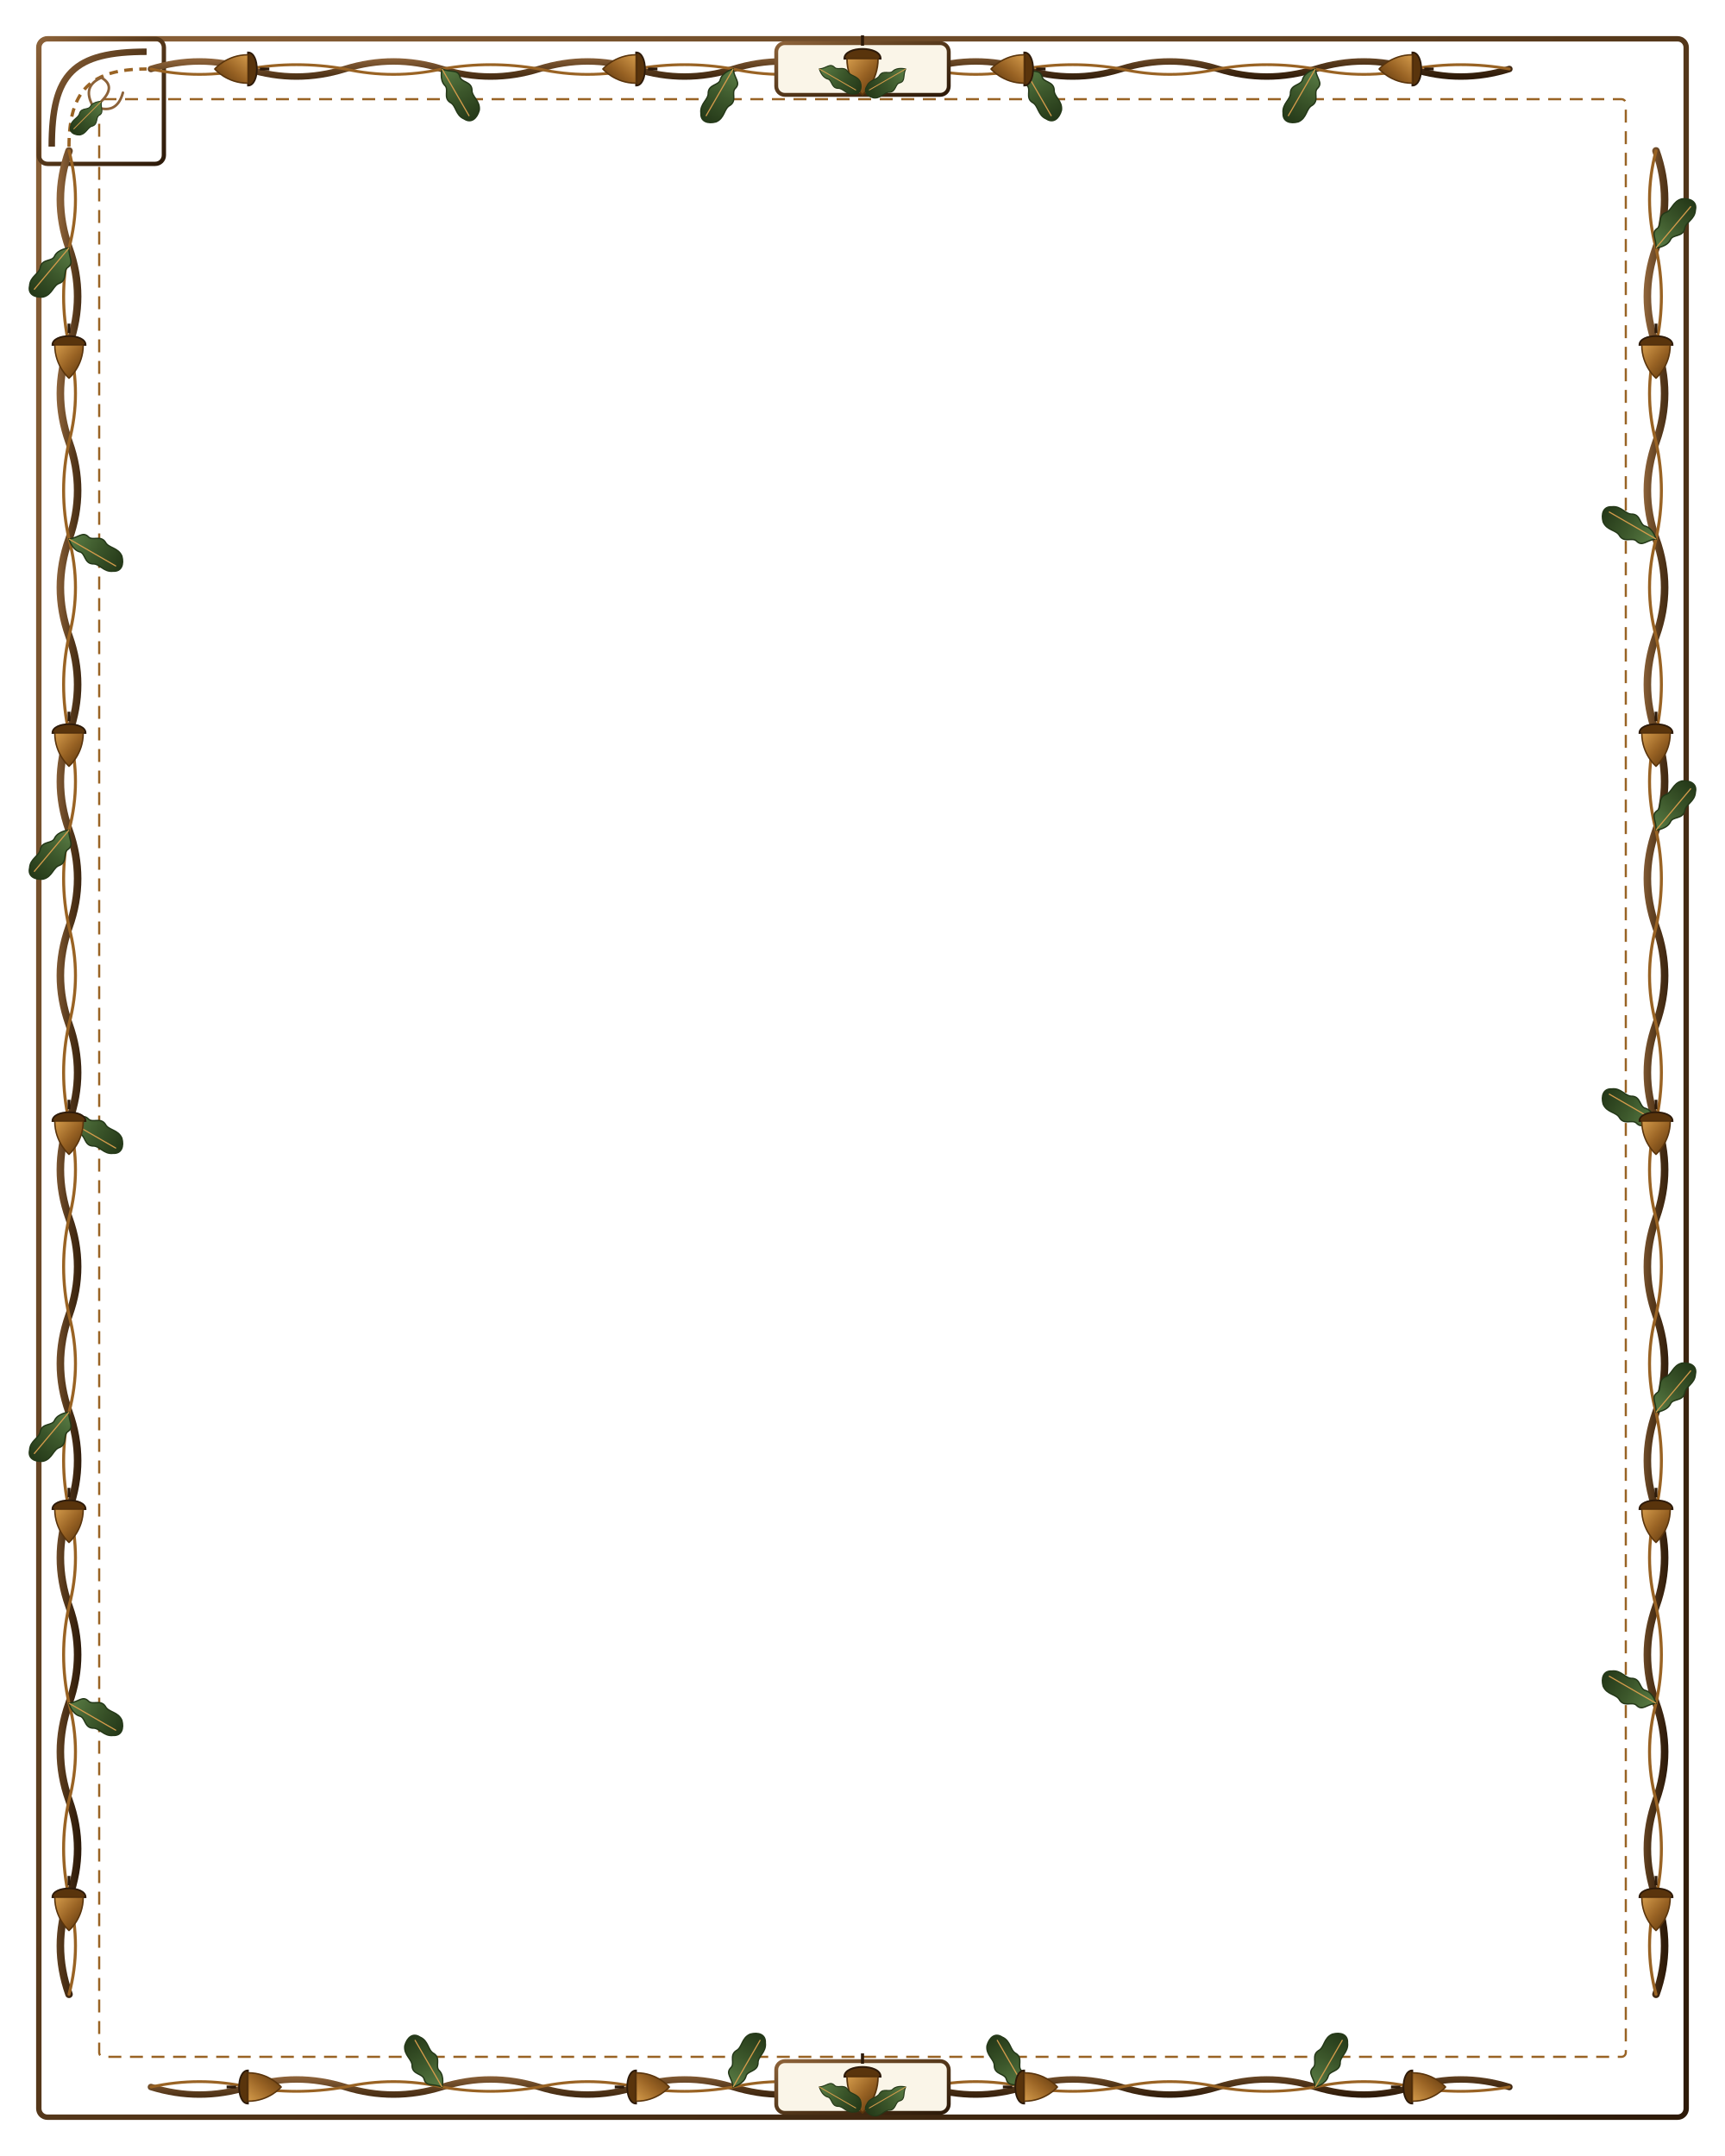
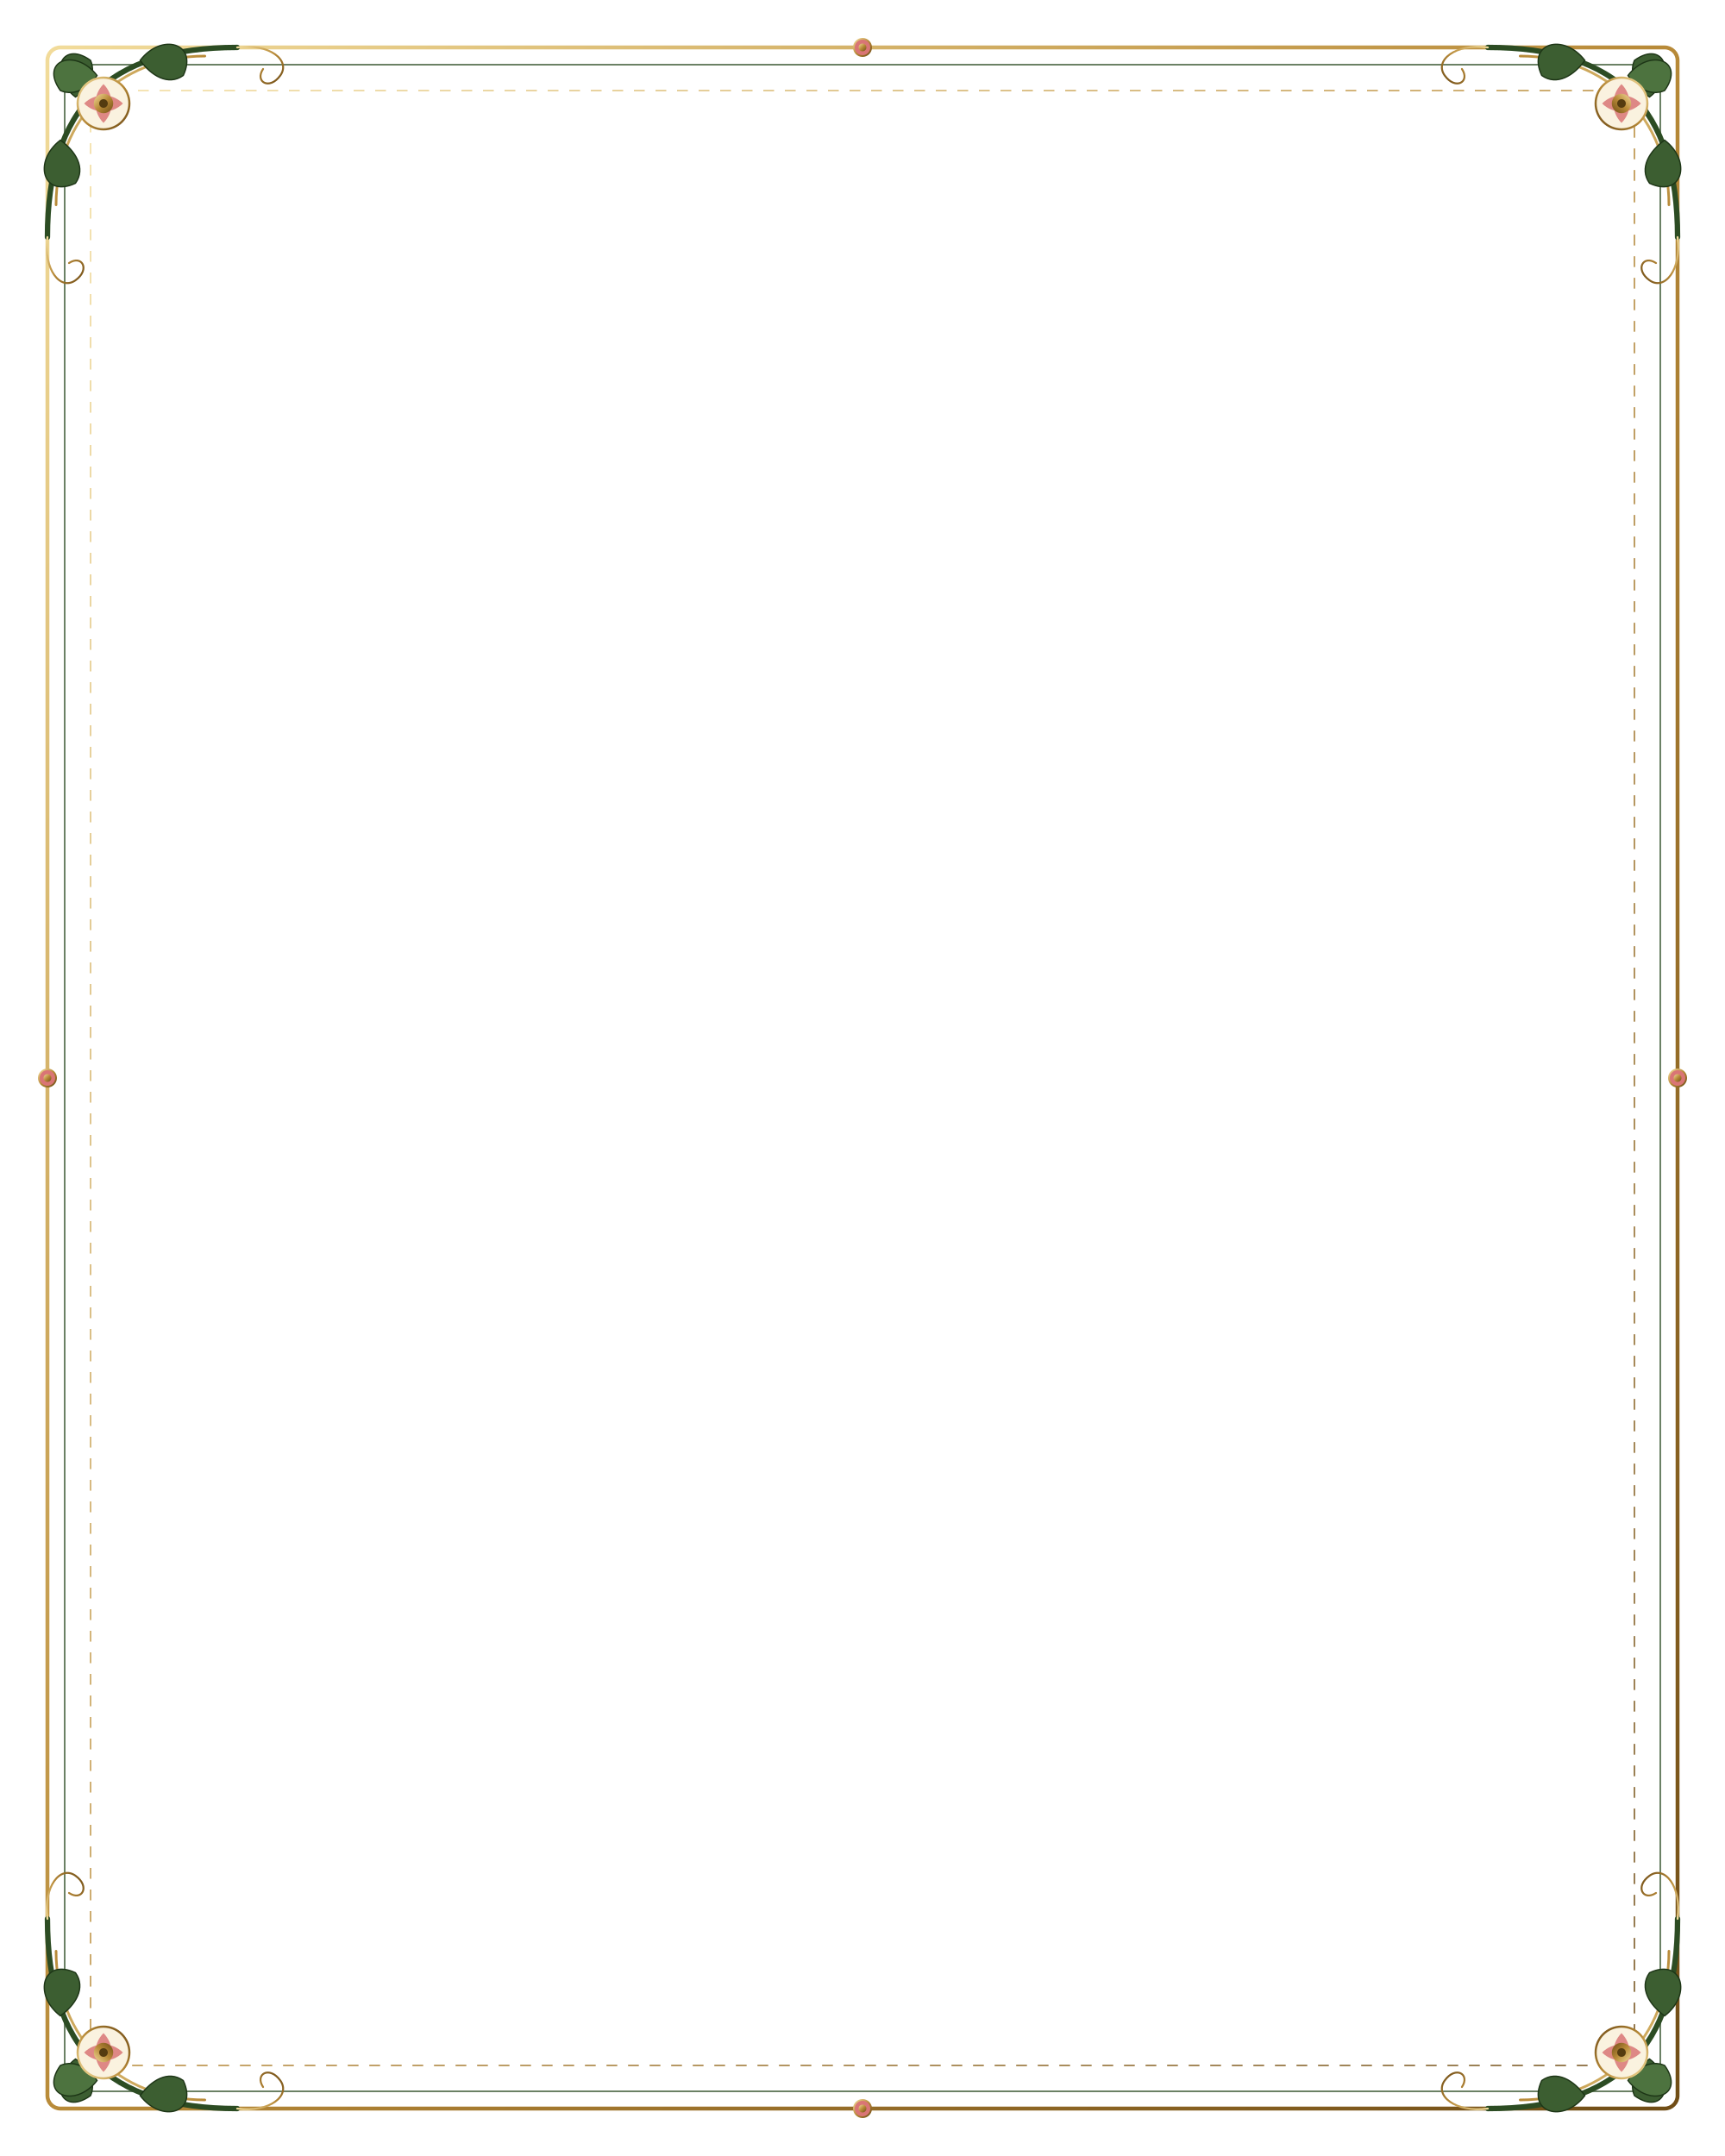
- <svg xmlns="http://www.w3.org/2000/svg" viewBox="0 0 800 1000" width="100%" height="100%">
+ <svg xmlns="http://www.w3.org/2000/svg" viewBox="0 0 800 1000" preserveAspectRatio="none" width="100%" height="100%">
  <defs>
-     <linearGradient id="bark-b3" x1="0%" y1="0%" x2="100%" y2="100%">
-       <stop offset="0%" stop-color="#8c6239" />
-       <stop offset="50%" stop-color="#54371a" />
-       <stop offset="100%" stop-color="#2d1a09" />
+     <linearGradient id="gold-leaf-5" x1="0%" y1="0%" x2="100%" y2="100%">
+       <stop offset="0%" stop-color="#f2dc9b" />
+       <stop offset="50%" stop-color="#b88a38" />
+       <stop offset="100%" stop-color="#704d16" />
    </linearGradient>
-     <linearGradient id="oak-leaf-b3" x1="0%" y1="0%" x2="0%" y2="100%">
-       <stop offset="0%" stop-color="#5a7d45" />
-       <stop offset="50%" stop-color="#3c572b" />
-       <stop offset="100%" stop-color="#243818" />
-     </linearGradient>
-     <linearGradient id="acorn-b3" x1="0%" y1="0%" x2="100%" y2="100%">
-       <stop offset="0%" stop-color="#d49b4b" />
-       <stop offset="50%" stop-color="#996324" />
-       <stop offset="100%" stop-color="#59340c" />
-     </linearGradient>
-     <g id="oak-leaf">
-       <path d="M 0,0 C 3,4 7,4 6,8 C 5,11 10,13 8,17 C 6,20 9,24 6,28 C 3,31 -1,32 -3,28 C -6,24 -3,20 -5,17 C -7,13 -2,11 -3,8 C -4,4 0,0 0,0 Z" fill="url(#oak-leaf-b3)" stroke="#243818" stroke-width="0.7" />
-       <line x1="0" y1="0" x2="0" y2="28" stroke="#d49b4b" stroke-width="0.6" />
-     </g>
-     <g id="acorn-b3-item">
-       <path d="M -7,0 C -7,-5 7,-5 7,0 Z" fill="#59340c" stroke="#2d1a09" stroke-width="0.7" />
-       <path d="M -6,0 C -6,9 0,14 0,14 C 0,14 6,9 6,0 Z" fill="url(#acorn-b3)" stroke="#59340c" stroke-width="0.6" />
-       <line x1="0" y1="-5" x2="0" y2="-9" stroke="#2d1a09" stroke-width="1.2" />
-     </g>
-     <g id="corner-storm-b3">
-       <rect x="18" y="18" width="58" height="58" rx="4" fill="none" stroke="url(#bark-b3)" stroke-width="2" />
-       <path d="M 24,68 C 24,34 34,24 68,24" fill="none" stroke="url(#bark-b3)" stroke-width="3" />
-       <path d="M 32,68 C 32,42 42,32 68,32" fill="none" stroke="#996324" stroke-width="1.5" stroke-dasharray="4,3" />
-       <path d="M 47,47 Q 54,40 47,36 Q 38,40 43,49 Q 54,54 57,43" fill="none" stroke="#8c6239" stroke-width="1.2" stroke-linecap="round" />
-       <use href="#oak-leaf" transform="translate(47,47) rotate(45) scale(0.65)" />
+     <g id="corner-botanical-vignette">
+       <path d="M 22,110 C 22,50 50,22 110,22" fill="none" stroke="#2c4c23" stroke-width="2.5" stroke-linecap="round" />
+       <path d="M 26,95 C 26,55 55,26 95,26" fill="none" stroke="url(#gold-leaf-5)" stroke-width="1.2" stroke-linecap="round" />
+       <path d="M 35,45 C 22,35 28,18 42,28 C 45,35 40,42 35,45 Z" fill="#3c5e31" stroke="#1d3516" stroke-width="0.6" />
+       <path d="M 45,35 C 35,22 18,28 28,42 C 35,45 42,40 45,35 Z" fill="#4d733f" stroke="#1d3516" stroke-width="0.6" />
+       <path d="M 65,28 C 75,15 92,20 85,35 C 78,40 70,35 65,28 Z" fill="#3c5e31" stroke="#1d3516" stroke-width="0.6" />
+       <path d="M 28,65 C 15,75 20,92 35,85 C 40,78 35,70 28,65 Z" fill="#3c5e31" stroke="#1d3516" stroke-width="0.6" />
+       <circle cx="48" cy="48" r="12" fill="#faf2df" stroke="url(#gold-leaf-5)" stroke-width="1" />
+       <path d="M 48,39 C 43,44 43,52 48,57 C 53,52 53,44 48,39 Z" fill="#d97575" opacity="0.85" />
+       <path d="M 39,48 C 44,43 52,43 57,48 C 52,53 44,53 39,48 Z" fill="#d97575" opacity="0.85" />
+       <circle cx="48" cy="48" r="4.5" fill="url(#gold-leaf-5)" />
+       <circle cx="48" cy="48" r="2" fill="#543b10" />
+       <path d="M 110,22 C 125,20 135,28 130,35 C 125,42 118,38 122,32" fill="none" stroke="url(#gold-leaf-5)" stroke-width="0.9" stroke-linecap="round" />
+       <path d="M 22,110 C 20,125 28,135 35,130 C 42,125 38,118 32,122" fill="none" stroke="url(#gold-leaf-5)" stroke-width="0.9" stroke-linecap="round" />
    </g>
  </defs>
-   <rect x="18" y="18" width="764" height="964" rx="4" fill="none" stroke="url(#bark-b3)" stroke-width="2.5" />
-   <rect x="46" y="46" width="708" height="908" rx="2" fill="none" stroke="#996324" stroke-width="1" stroke-dasharray="6,4" />
-   <use href="#corner-storm-b3" x="0" y="0" />
-   <use href="#corner-storm-b3" x="800" y="0" transform="scale(-1, 1)" />
-   <use href="#corner-storm-b3" x="0" y="1000" transform="scale(1, -1)" />
-   <use href="#corner-storm-b3" x="800" y="1000" transform="scale(-1, -1)" />
-   <path d="M 32,70 Q 40 47.5, 32 70 Q 24 92.5, 32 115 Q 40 137.5, 32 160 Q 24 182.5, 32 205 Q 40 227.5, 32 250 Q 24 272.5, 32 295 Q 40 317.5, 32 340 Q 24 362.5, 32 385 Q 40 407.5, 32 430 Q 24 452.5, 32 475 Q 40 497.5, 32 520 Q 24 542.5, 32 565 Q 40 587.5, 32 610 Q 24 632.5, 32 655 Q 40 677.5, 32 700 Q 24 722.5, 32 745 Q 40 767.5, 32 790 Q 24 812.5, 32 835 Q 40 857.5, 32 880 Q 24 902.5, 32 925" fill="none" stroke="url(#bark-b3)" stroke-width="3.5" stroke-linecap="round" />
-   <path d="M 32,70 Q 27 47.5, 32 70 Q 38 92.5, 32 115 Q 27 137.5, 32 160 Q 38 182.5, 32 205 Q 27 227.5, 32 250 Q 38 272.5, 32 295 Q 27 317.5, 32 340 Q 38 362.5, 32 385 Q 27 407.5, 32 430 Q 38 452.5, 32 475 Q 27 497.5, 32 520 Q 38 542.5, 32 565 Q 27 587.5, 32 610 Q 38 632.5, 32 655 Q 27 677.5, 32 700 Q 38 722.5, 32 745 Q 27 767.5, 32 790 Q 38 812.5, 32 835 Q 27 857.5, 32 880 Q 38 902.5, 32 925" fill="none" stroke="#996324" stroke-width="1.4" stroke-linecap="round" />
-   <path d="M 768,70 Q 760 47.5, 768 70 Q 776 92.5, 768 115 Q 760 137.5, 768 160 Q 776 182.5, 768 205 Q 760 227.5, 768 250 Q 776 272.5, 768 295 Q 760 317.5, 768 340 Q 776 362.5, 768 385 Q 760 407.5, 768 430 Q 776 452.5, 768 475 Q 760 497.5, 768 520 Q 776 542.5, 768 565 Q 760 587.5, 768 610 Q 776 632.5, 768 655 Q 760 677.5, 768 700 Q 776 722.5, 768 745 Q 760 767.5, 768 790 Q 776 812.5, 768 835 Q 760 857.5, 768 880 Q 776 902.5, 768 925" fill="none" stroke="url(#bark-b3)" stroke-width="3.5" stroke-linecap="round" />
-   <path d="M 768,70 Q 773 47.5, 768 70 Q 762 92.5, 768 115 Q 773 137.5, 768 160 Q 762 182.5, 768 205 Q 773 227.5, 768 250 Q 762 272.5, 768 295 Q 773 317.5, 768 340 Q 762 362.5, 768 385 Q 773 407.5, 768 430 Q 762 452.5, 768 475 Q 773 497.5, 768 520 Q 762 542.5, 768 565 Q 773 587.5, 768 610 Q 762 632.5, 768 655 Q 773 677.5, 768 700 Q 762 722.5, 768 745 Q 773 767.5, 768 790 Q 762 812.5, 768 835 Q 773 857.5, 768 880 Q 762 902.5, 768 925" fill="none" stroke="#996324" stroke-width="1.4" stroke-linecap="round" />
-   <use href="#oak-leaf" transform="translate(32,115) rotate(40) scale(0.9)" />
-   <use href="#oak-leaf" transform="translate(768,115) rotate(-140) scale(0.9)" />
-   <use href="#acorn-b3-item" transform="translate(32,160) scale(1.1)" />
-   <use href="#acorn-b3-item" transform="translate(768,160) scale(1.1)" />
-   <use href="#oak-leaf" transform="translate(32,250) rotate(-60) scale(0.9)" />
-   <use href="#oak-leaf" transform="translate(768,250) rotate(120) scale(0.9)" />
-   <use href="#acorn-b3-item" transform="translate(32,340) scale(1.1)" />
-   <use href="#acorn-b3-item" transform="translate(768,340) scale(1.1)" />
-   <use href="#oak-leaf" transform="translate(32,385) rotate(40) scale(0.9)" />
-   <use href="#oak-leaf" transform="translate(768,385) rotate(-140) scale(0.9)" />
-   <use href="#oak-leaf" transform="translate(32,520) rotate(-60) scale(0.9)" />
-   <use href="#oak-leaf" transform="translate(768,520) rotate(120) scale(0.9)" />
-   <use href="#acorn-b3-item" transform="translate(32,520) scale(1.1)" />
-   <use href="#acorn-b3-item" transform="translate(768,520) scale(1.1)" />
-   <use href="#oak-leaf" transform="translate(32,655) rotate(40) scale(0.9)" />
-   <use href="#oak-leaf" transform="translate(768,655) rotate(-140) scale(0.9)" />
-   <use href="#acorn-b3-item" transform="translate(32,700) scale(1.1)" />
-   <use href="#acorn-b3-item" transform="translate(768,700) scale(1.1)" />
-   <use href="#oak-leaf" transform="translate(32,790) rotate(-60) scale(0.9)" />
-   <use href="#oak-leaf" transform="translate(768,790) rotate(120) scale(0.9)" />
-   <use href="#acorn-b3-item" transform="translate(32,880) scale(1.1)" />
-   <use href="#acorn-b3-item" transform="translate(768,880) scale(1.1)" />
-   <path d="M 70,32 Q 47.5 39, 70 32 Q 92.5 25, 115 32 Q 137.5 39, 160 32 Q 182.5 25, 205 32 Q 227.5 39, 250 32 Q 272.5 25, 295 32 Q 317.5 39, 340 32 Q 362.5 25, 385 32 Q 407.5 39, 430 32 Q 452.5 25, 475 32 Q 497.5 39, 520 32 Q 542.5 25, 565 32 Q 587.5 39, 610 32 Q 632.5 25, 655 32 Q 677.5 39, 700 32" fill="none" stroke="url(#bark-b3)" stroke-width="3" stroke-linecap="round" />
-   <path d="M 70,32 Q 47.5 28, 70 32 Q 92.5 37, 115 32 Q 137.5 28, 160 32 Q 182.5 37, 205 32 Q 227.5 28, 250 32 Q 272.5 37, 295 32 Q 317.5 28, 340 32 Q 362.5 37, 385 32 Q 407.5 28, 430 32 Q 452.5 37, 475 32 Q 497.5 28, 520 32 Q 542.5 37, 565 32 Q 587.5 28, 610 32 Q 632.5 37, 655 32 Q 677.5 28, 700 32" fill="none" stroke="#996324" stroke-width="1.3" stroke-linecap="round" />
-   <path d="M 70,968 Q 47.5 961, 70 968 Q 92.5 975, 115 968 Q 137.5 961, 160 968 Q 182.5 975, 205 968 Q 227.5 961, 250 968 Q 272.5 975, 295 968 Q 317.5 961, 340 968 Q 362.5 975, 385 968 Q 407.5 961, 430 968 Q 452.5 975, 475 968 Q 497.5 961, 520 968 Q 542.5 975, 565 968 Q 587.5 961, 610 968 Q 632.5 975, 655 968 Q 677.5 961, 700 968" fill="none" stroke="url(#bark-b3)" stroke-width="3" stroke-linecap="round" />
-   <path d="M 70,968 Q 47.5 972, 70 968 Q 92.5 963, 115 968 Q 137.5 972, 160 968 Q 182.5 963, 205 968 Q 227.5 972, 250 968 Q 272.5 963, 295 968 Q 317.5 972, 340 968 Q 362.5 963, 385 968 Q 407.5 972, 430 968 Q 452.5 963, 475 968 Q 497.5 972, 520 968 Q 542.5 963, 565 968 Q 587.5 972, 610 968 Q 632.5 963, 655 968 Q 677.5 972, 700 968" fill="none" stroke="#996324" stroke-width="1.3" stroke-linecap="round" />
-   <use href="#acorn-b3-item" transform="translate(115,32) rotate(90) scale(1.1)" />
-   <use href="#acorn-b3-item" transform="translate(115,968) rotate(-90) scale(1.1)" />
-   <use href="#oak-leaf" transform="translate(205,32) rotate(-30) scale(0.9)" />
-   <use href="#oak-leaf" transform="translate(205,968) rotate(150) scale(0.9)" />
-   <use href="#acorn-b3-item" transform="translate(295,32) rotate(90) scale(1.1)" />
-   <use href="#acorn-b3-item" transform="translate(295,968) rotate(-90) scale(1.1)" />
-   <use href="#oak-leaf" transform="translate(340,32) rotate(30) scale(0.9)" />
-   <use href="#oak-leaf" transform="translate(340,968) rotate(-150) scale(0.9)" />
-   <use href="#oak-leaf" transform="translate(475,32) rotate(-30) scale(0.9)" />
-   <use href="#oak-leaf" transform="translate(475,968) rotate(150) scale(0.9)" />
-   <use href="#acorn-b3-item" transform="translate(475,32) rotate(90) scale(1.1)" />
-   <use href="#acorn-b3-item" transform="translate(475,968) rotate(-90) scale(1.1)" />
-   <use href="#oak-leaf" transform="translate(610,32) rotate(30) scale(0.9)" />
-   <use href="#oak-leaf" transform="translate(610,968) rotate(-150) scale(0.9)" />
-   <use href="#acorn-b3-item" transform="translate(655,32) rotate(90) scale(1.1)" />
-   <use href="#acorn-b3-item" transform="translate(655,968) rotate(-90) scale(1.1)" />
-   <g transform="translate(400, 32)">
-     <rect x="-40" y="-12" width="80" height="24" rx="4" fill="#faf5e8" stroke="url(#bark-b3)" stroke-width="1.8" />
-     <use href="#acorn-b3-item" x="0" y="-4" transform="scale(1.2)" />
-     <use href="#oak-leaf" transform="translate(-20, 0) rotate(-60) scale(0.7)" />
-     <use href="#oak-leaf" transform="translate(20, 0) rotate(60) scale(0.7)" />
+   <rect x="22" y="22" width="756" height="956" rx="6" fill="none" stroke="url(#gold-leaf-5)" stroke-width="1.8" />
+   <rect x="30" y="30" width="740" height="940" rx="4" fill="none" stroke="#2c4c23" stroke-width="0.8" opacity="0.7" />
+   <rect x="42" y="42" width="716" height="916" rx="2" fill="none" stroke="url(#gold-leaf-5)" stroke-width="0.6" stroke-dasharray="5,5" />
+   <use href="#corner-botanical-vignette" x="0" y="0" />
+   <use href="#corner-botanical-vignette" transform="translate(800, 0) scale(-1, 1)" />
+   <use href="#corner-botanical-vignette" transform="translate(0, 1000) scale(1, -1)" />
+   <use href="#corner-botanical-vignette" transform="translate(800, 1000) scale(-1, -1)" />
+   <g transform="translate(400,22)">
+     <circle cx="0" cy="0" r="4" fill="#d97575" stroke="url(#gold-leaf-5)" stroke-width="0.8" />
+     <circle cx="0" cy="0" r="1.8" fill="url(#gold-leaf-5)" />
  </g>
-   <g transform="translate(400, 968)">
-     <rect x="-40" y="-12" width="80" height="24" rx="4" fill="#faf5e8" stroke="url(#bark-b3)" stroke-width="1.8" />
-     <use href="#acorn-b3-item" x="0" y="-4" transform="scale(1.2)" />
-     <use href="#oak-leaf" transform="translate(-20, 0) rotate(-60) scale(0.7)" />
-     <use href="#oak-leaf" transform="translate(20, 0) rotate(60) scale(0.7)" />
+   <g transform="translate(400,978)">
+     <circle cx="0" cy="0" r="4" fill="#d97575" stroke="url(#gold-leaf-5)" stroke-width="0.8" />
+     <circle cx="0" cy="0" r="1.8" fill="url(#gold-leaf-5)" />
+   </g>
+   <g transform="translate(22,500)">
+     <circle cx="0" cy="0" r="4" fill="#d97575" stroke="url(#gold-leaf-5)" stroke-width="0.8" />
+     <circle cx="0" cy="0" r="1.8" fill="url(#gold-leaf-5)" />
+   </g>
+   <g transform="translate(778,500)">
+     <circle cx="0" cy="0" r="4" fill="#d97575" stroke="url(#gold-leaf-5)" stroke-width="0.8" />
+     <circle cx="0" cy="0" r="1.8" fill="url(#gold-leaf-5)" />
  </g>
</svg>
